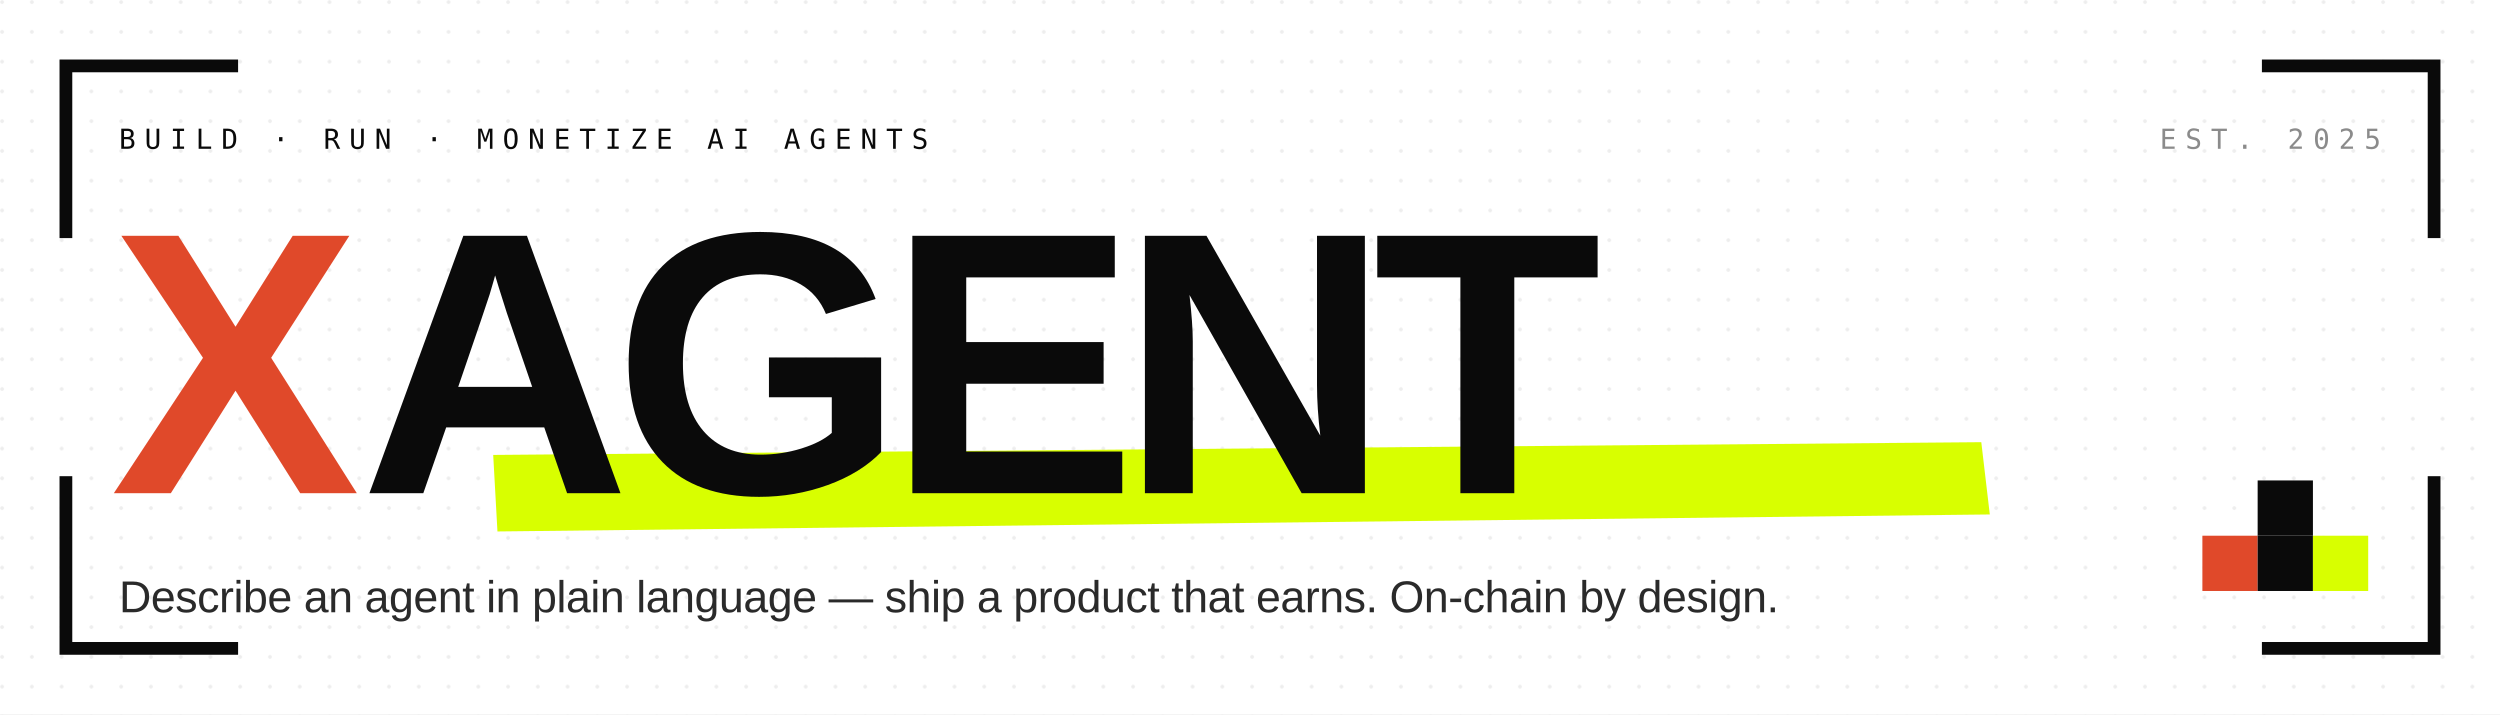
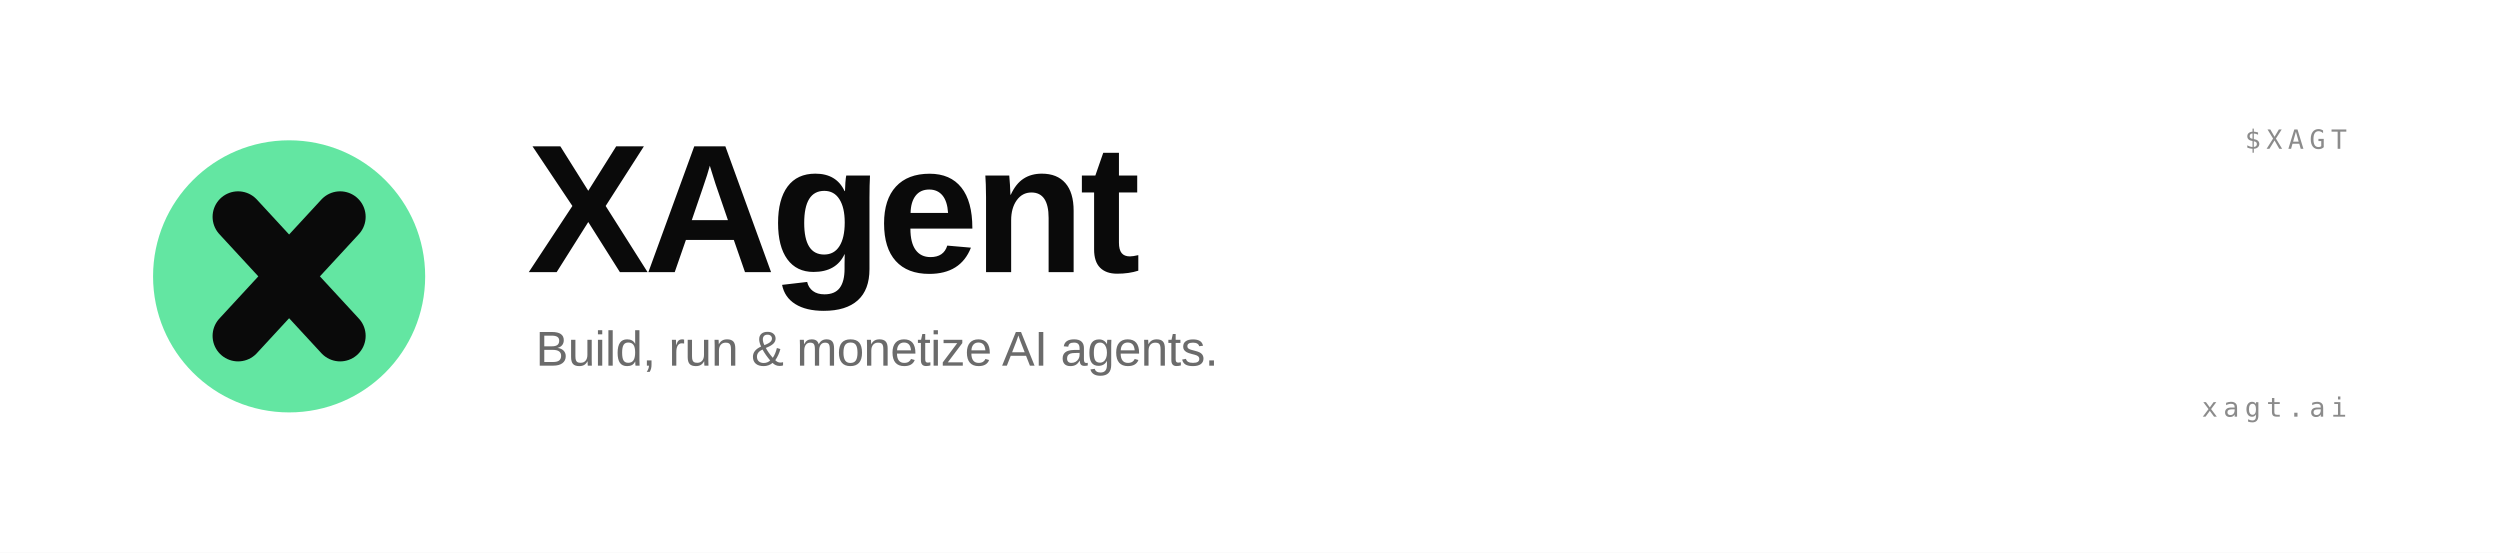
- <svg xmlns="http://www.w3.org/2000/svg" viewBox="0 0 1176 336" width="1176" height="336" font-family="Arial, 'Helvetica Neue', Helvetica, sans-serif" role="img" aria-label="XAgent — build, run and monetize AI agents. Est. 2025.">
-   <defs>
-     <pattern id="grid" width="14" height="14" patternUnits="userSpaceOnUse">
-       <circle cx="1" cy="1" r="0.9" fill="#0A0A0A" fill-opacity="0.07" />
-     </pattern>
-   </defs>
-   <rect x="0" y="0" width="1176" height="336" fill="#FFFFFF" />
-   <rect x="0" y="0" width="1176" height="336" fill="url(#grid)" />
-   <g fill="#0A0A0A">
-     <path d="M28 28 h84 v6 h-78 v78 h-6 z" />
-     <path d="M1148 28 v84 h-6 v-78 h-78 v-6 z" />
-     <path d="M28 308 v-84 h6 v78 h78 v6 z" />
-     <path d="M1148 308 h-84 v-6 h78 v-78 h6 z" />
+ <svg xmlns="http://www.w3.org/2000/svg" viewBox="0 0 1176 260" width="1176" height="260" font-family="Arial, 'Helvetica Neue', Helvetica, sans-serif" role="img" aria-label="XAgent — build, run and monetize AI agents.">
+   <rect x="0" y="0" width="1176" height="260" fill="#FFFFFF" />
+   <g transform="translate(72,66)">
+     <circle cx="64" cy="64" r="64" fill="#63E6A2" />
+     <g stroke="#0A0A0A" stroke-width="24" stroke-linecap="round" stroke-linejoin="round" fill="none">
+       <path d="M40 36 L64 62 L88 36" />
+       <path d="M40 92 L64 66 L88 92" />
+     </g>
  </g>
-   <text x="56" y="70" font-family="'SFMono-Regular', ui-monospace, Menlo, Consolas, monospace" font-size="13" letter-spacing="4.2" fill="#0A0A0A" text-transform="uppercase">BUILD · RUN · MONETIZE AI AGENTS</text>
-   <text x="1120" y="70" text-anchor="end" font-family="'SFMono-Regular', ui-monospace, Menlo, Consolas, monospace" font-size="13" letter-spacing="4.2" fill="#8b8b8b">EST. 2025</text>
-   <path d="M232 214 l700 -6 l4 34 l-702 8 z" fill="#d8ff00" />
-   <text x="52" y="232" font-size="176" font-weight="800" letter-spacing="-8" fill="#0A0A0A">
-     <tspan fill="#e0492a">X</tspan>AGENT</text>
-   <text x="56" y="288" font-size="21" fill="#2a2a2a" letter-spacing="-0.2">Describe an agent in plain language — ship a product that earns. On-chain by design.</text>
-   <g>
-     <rect x="1036" y="252" width="26" height="26" fill="#e0492a" />
-     <rect x="1062" y="252" width="26" height="26" fill="#0A0A0A" />
-     <rect x="1088" y="252" width="26" height="26" fill="#d8ff00" />
-     <rect x="1062" y="226" width="26" height="26" fill="#0A0A0A" />
-   </g>
+   <text x="248" y="128" font-size="86" font-weight="700" letter-spacing="-2.5" fill="#0A0A0A">XAgent</text>
+   <text x="252" y="172" font-size="23" fill="#6b6b6b" letter-spacing="-0.2">Build, run &amp; monetize AI agents.</text>
+   <text x="1104" y="70" text-anchor="end" font-family="'SFMono-Regular', ui-monospace, Menlo, Consolas, monospace" font-size="12.5" letter-spacing="2.6" fill="#8b8b8b">$XAGT</text>
+   <text x="1104" y="196" text-anchor="end" font-family="'SFMono-Regular', ui-monospace, Menlo, Consolas, monospace" font-size="12.5" letter-spacing="2.6" fill="#8b8b8b">xagt.ai</text>
</svg>
